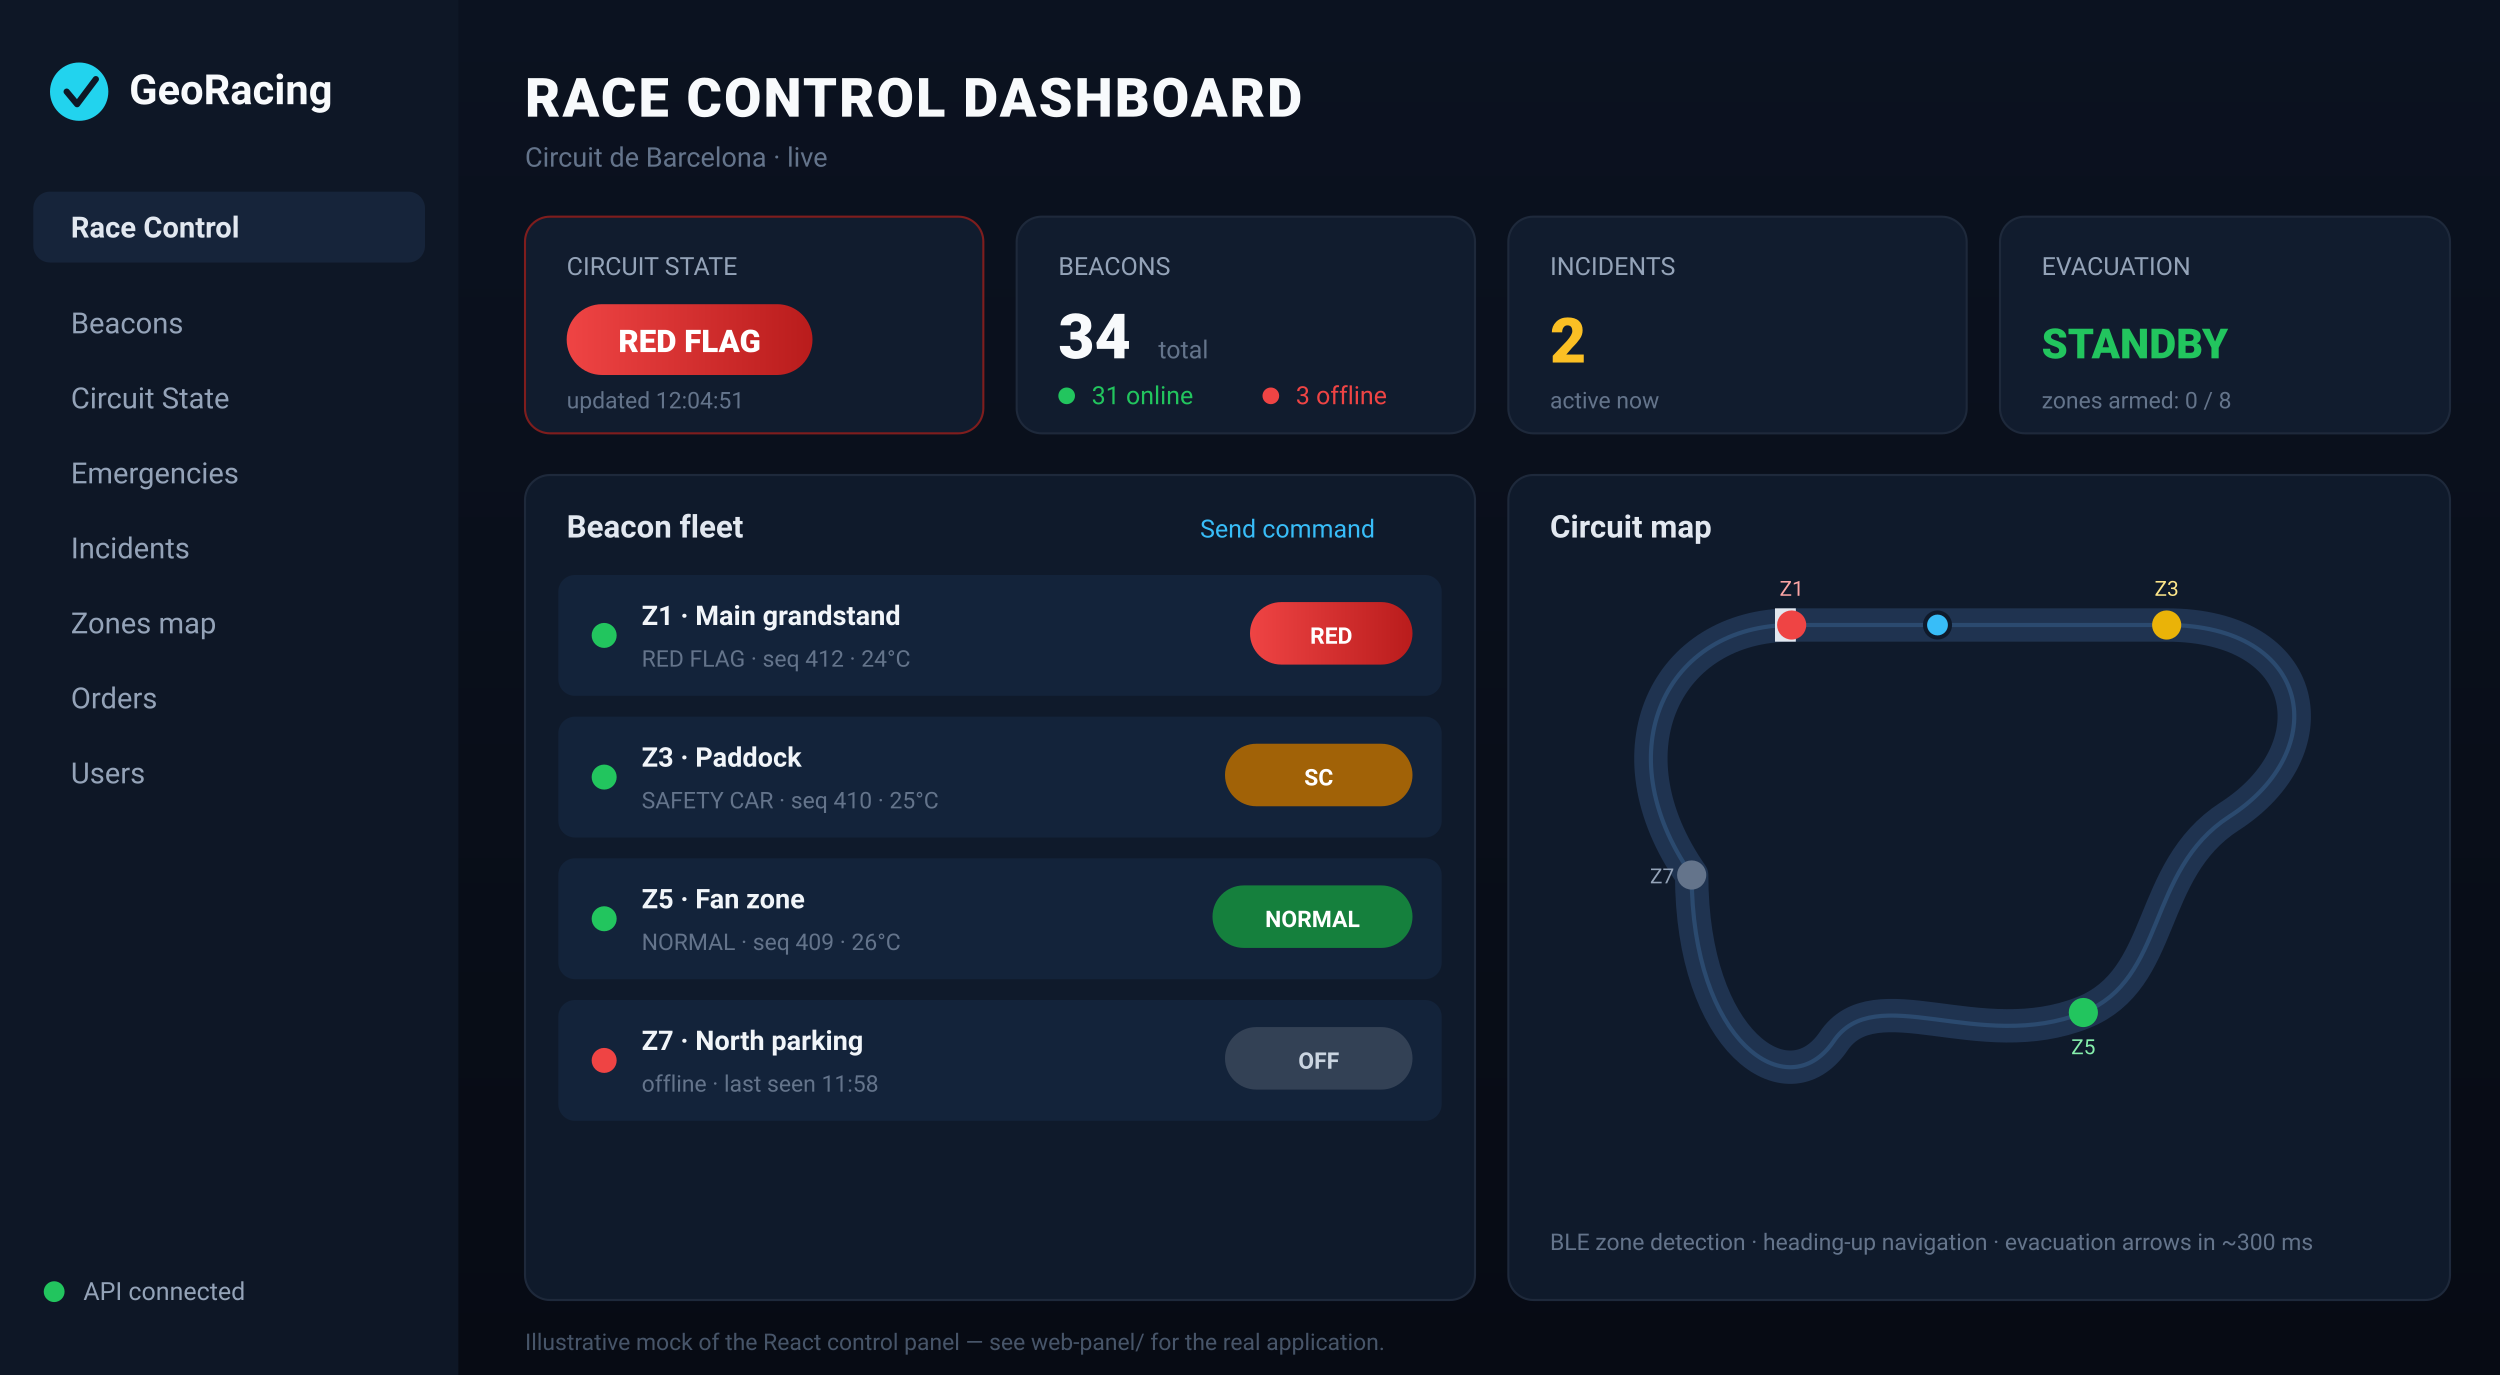
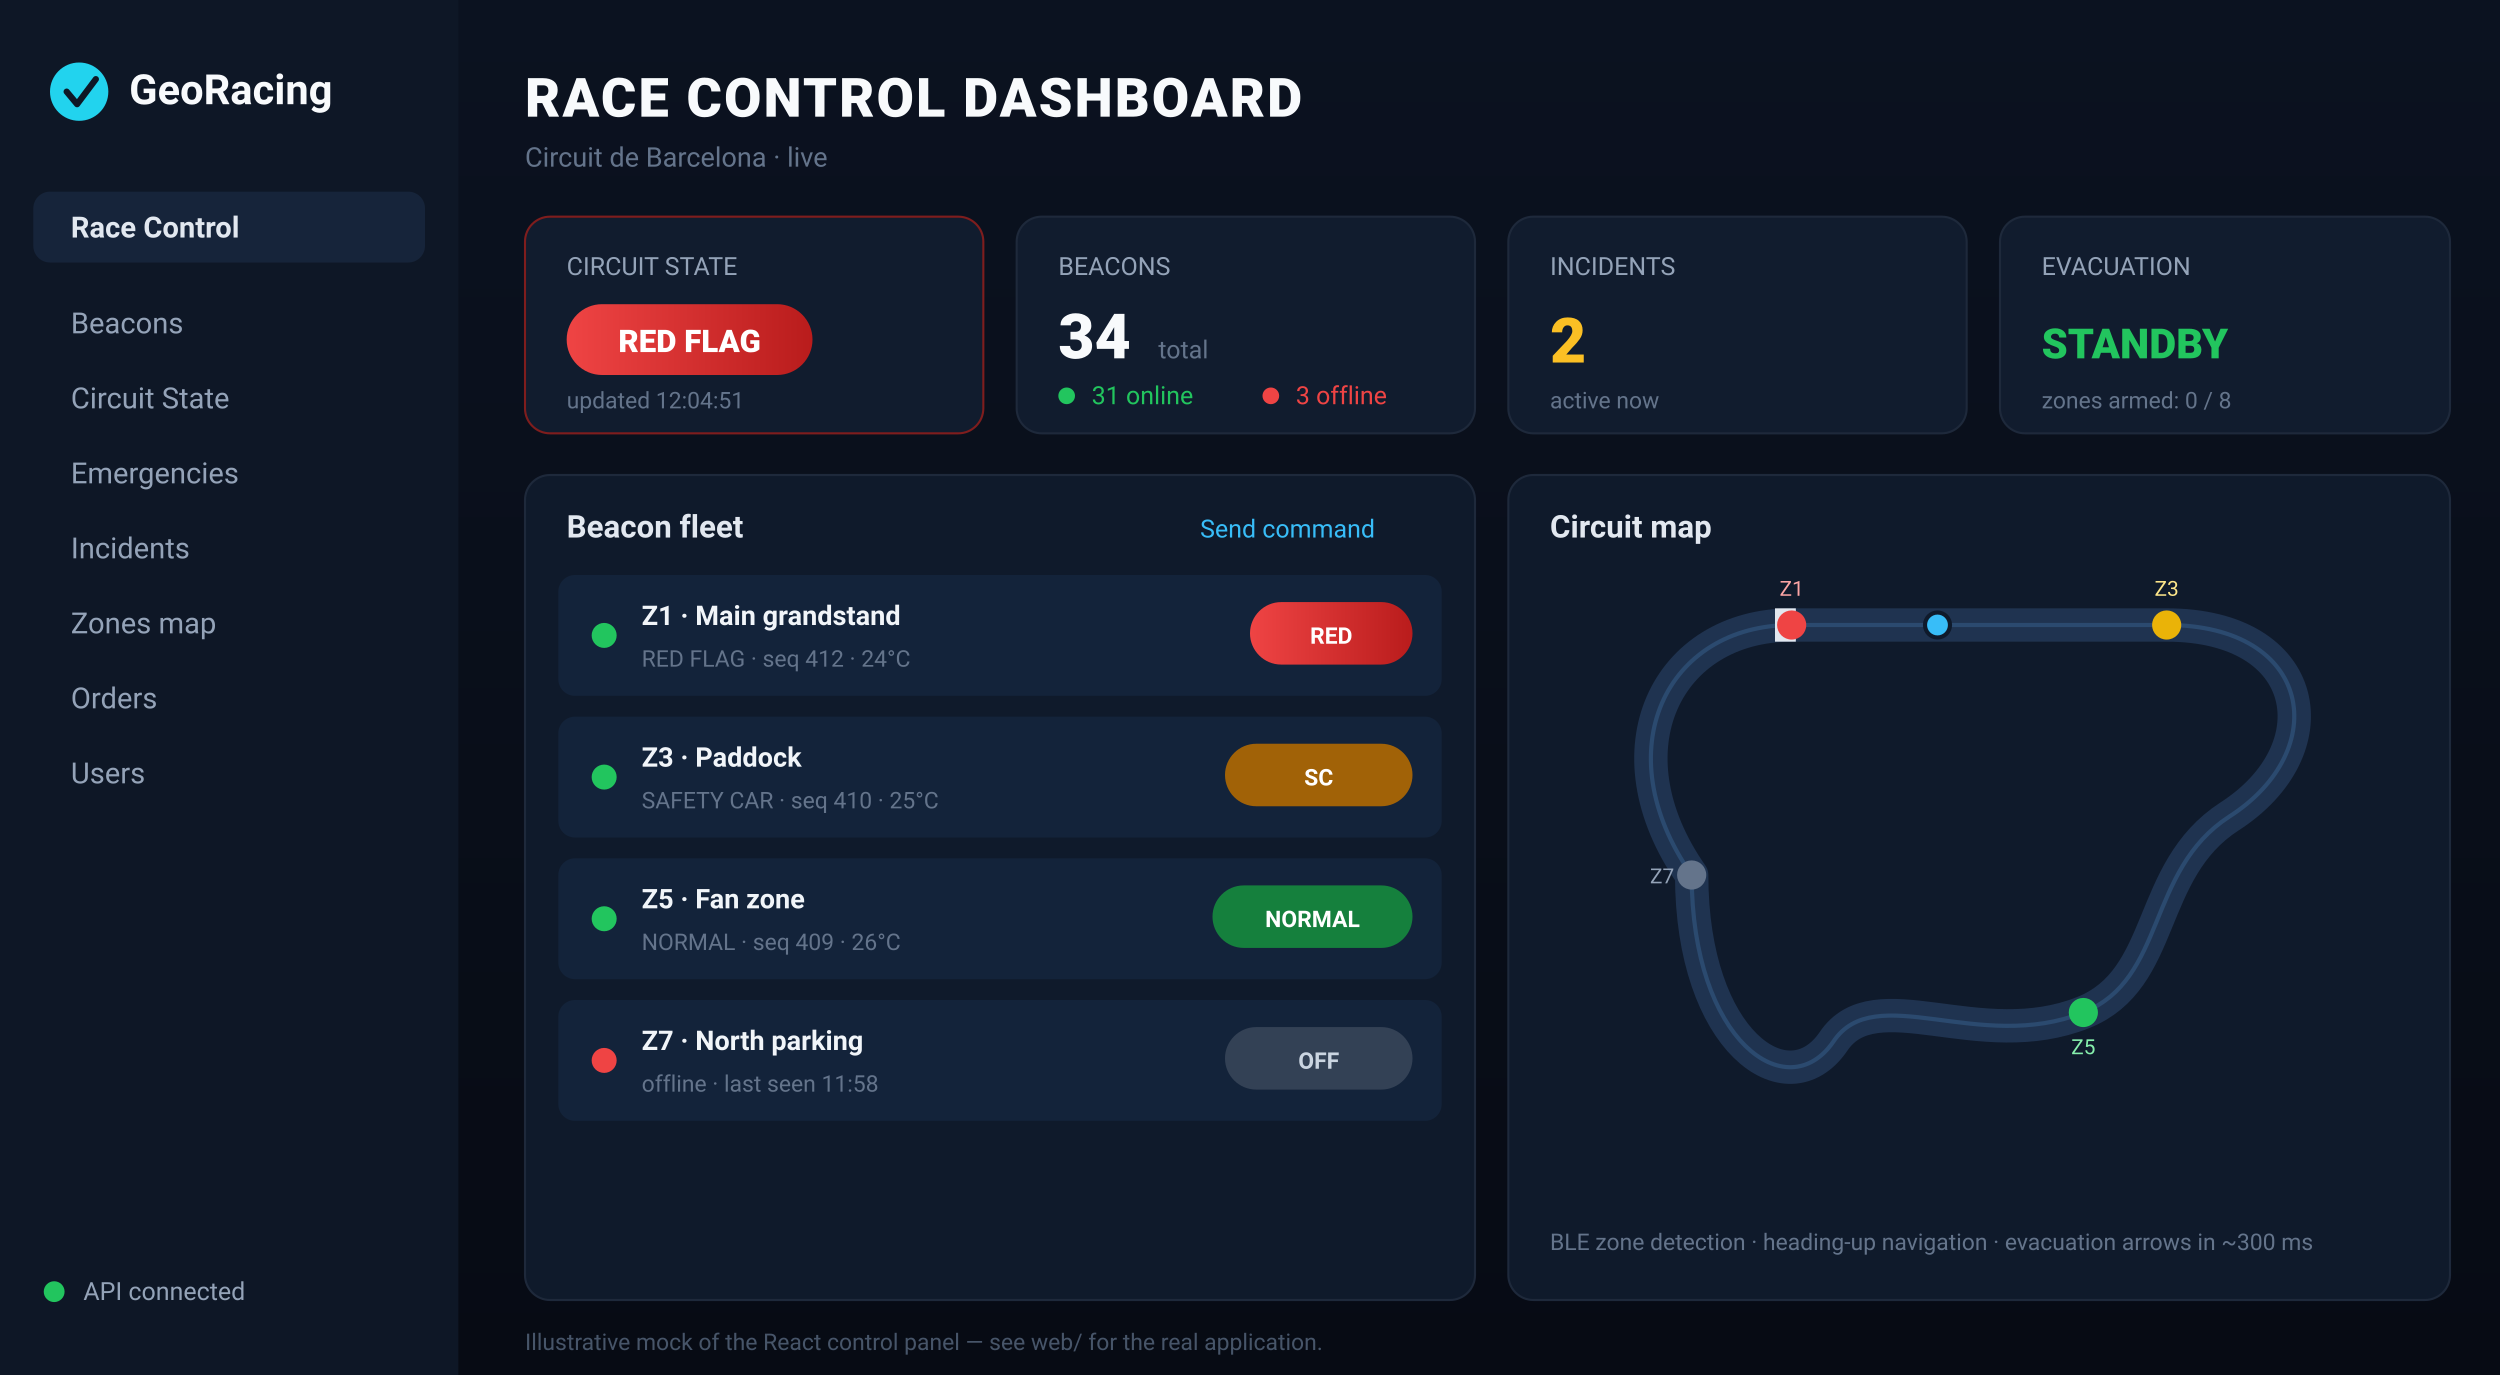
<svg xmlns="http://www.w3.org/2000/svg" viewBox="0 0 1200 660" font-family="'Segoe UI',Roboto,Helvetica,Arial,sans-serif">
  <defs>
    <linearGradient id="bg" x1="0" y1="0" x2="0" y2="1">
      <stop offset="0" stop-color="#0b1220" />
      <stop offset="1" stop-color="#070b14" />
    </linearGradient>
    <linearGradient id="redflag" x1="0" y1="0" x2="1" y2="0">
      <stop offset="0" stop-color="#ef4444" />
      <stop offset="1" stop-color="#b91c1c" />
    </linearGradient>
  </defs>
  <rect width="1200" height="660" fill="url(#bg)" />
  <rect x="0" y="0" width="220" height="660" fill="#0e1726" />
  <circle cx="38" cy="44" r="14" fill="#22d3ee" />
  <path d="M32 44 l5 6 l9 -12" stroke="#0e1726" stroke-width="3" fill="none" stroke-linecap="round" stroke-linejoin="round" />
  <text x="62" y="50" fill="#f8fafc" font-size="20" font-weight="700">GeoRacing</text>
  <g font-size="14" fill="#94a3b8">
    <rect x="16" y="92" width="188" height="34" rx="8" fill="#16243a" />
    <text x="34" y="114" fill="#e2e8f0" font-weight="600">Race Control</text>
    <text x="34" y="160">Beacons</text>
    <text x="34" y="196">Circuit State</text>
    <text x="34" y="232">Emergencies</text>
    <text x="34" y="268">Incidents</text>
    <text x="34" y="304">Zones map</text>
    <text x="34" y="340">Orders</text>
    <text x="34" y="376">Users</text>
  </g>
  <g font-size="12">
    <circle cx="26" cy="620" r="5" fill="#22c55e" />
    <text x="40" y="624" fill="#94a3b8">API connected</text>
  </g>
  <text x="252" y="56" fill="#f8fafc" font-size="26" font-weight="800" letter-spacing="1">RACE CONTROL DASHBOARD</text>
  <text x="252" y="80" fill="#64748b" font-size="13">Circuit de Barcelona · live</text>
  <rect x="252" y="104" width="220" height="104" rx="12" fill="#111c2e" stroke="#7f1d1d" />
  <text x="272" y="132" fill="#94a3b8" font-size="12">CIRCUIT STATE</text>
  <rect x="272" y="146" width="118" height="34" rx="17" fill="url(#redflag)" />
  <text x="331" y="169" fill="#fff" font-size="15" font-weight="800" text-anchor="middle">RED FLAG</text>
  <text x="272" y="196" fill="#64748b" font-size="11">updated 12:04:51</text>
  <rect x="488" y="104" width="220" height="104" rx="12" fill="#111c2e" stroke="#1e293b" />
  <text x="508" y="132" fill="#94a3b8" font-size="12">BEACONS</text>
  <text x="508" y="172" fill="#f8fafc" font-size="30" font-weight="800">34</text>
  <text x="556" y="172" fill="#64748b" font-size="12">total</text>
  <circle cx="512" cy="190" r="4" fill="#22c55e" />
  <text x="524" y="194" fill="#22c55e" font-size="12">31 online</text>
  <circle cx="610" cy="190" r="4" fill="#ef4444" />
  <text x="622" y="194" fill="#ef4444" font-size="12">3 offline</text>
  <rect x="724" y="104" width="220" height="104" rx="12" fill="#111c2e" stroke="#1e293b" />
  <text x="744" y="132" fill="#94a3b8" font-size="12">INCIDENTS</text>
  <text x="744" y="174" fill="#fbbf24" font-size="30" font-weight="800">2</text>
  <text x="744" y="196" fill="#64748b" font-size="11">active now</text>
  <rect x="960" y="104" width="216" height="104" rx="12" fill="#111c2e" stroke="#1e293b" />
  <text x="980" y="132" fill="#94a3b8" font-size="12">EVACUATION</text>
  <text x="980" y="172" fill="#22c55e" font-size="20" font-weight="800">STANDBY</text>
  <text x="980" y="196" fill="#64748b" font-size="11">zones armed: 0 / 8</text>
  <rect x="252" y="228" width="456" height="396" rx="12" fill="#0f1a2b" stroke="#1e293b" />
  <text x="272" y="258" fill="#e2e8f0" font-size="15" font-weight="700">Beacon fleet</text>
  <text x="660" y="258" fill="#38bdf8" font-size="12" text-anchor="end">Send command</text>
  <g font-size="13">
    <g>
      <rect x="268" y="276" width="424" height="58" rx="8" fill="#13233a" />
      <circle cx="290" cy="305" r="6" fill="#22c55e" />
      <text x="308" y="300" fill="#f1f5f9" font-weight="600">Z1 · Main grandstand</text>
      <text x="308" y="320" fill="#64748b" font-size="11">RED FLAG · seq 412 · 24°C</text>
      <rect x="600" y="289" width="78" height="30" rx="15" fill="url(#redflag)" />
      <text x="639" y="309" fill="#fff" font-size="11" font-weight="700" text-anchor="middle">RED</text>
    </g>
    <g transform="translate(0,68)">
      <rect x="268" y="276" width="424" height="58" rx="8" fill="#13233a" />
      <circle cx="290" cy="305" r="6" fill="#22c55e" />
      <text x="308" y="300" fill="#f1f5f9" font-weight="600">Z3 · Paddock</text>
      <text x="308" y="320" fill="#64748b" font-size="11">SAFETY CAR · seq 410 · 25°C</text>
      <rect x="588" y="289" width="90" height="30" rx="15" fill="#a16207" />
      <text x="633" y="309" fill="#fff" font-size="11" font-weight="700" text-anchor="middle">SC</text>
    </g>
    <g transform="translate(0,136)">
      <rect x="268" y="276" width="424" height="58" rx="8" fill="#13233a" />
      <circle cx="290" cy="305" r="6" fill="#22c55e" />
      <text x="308" y="300" fill="#f1f5f9" font-weight="600">Z5 · Fan zone</text>
      <text x="308" y="320" fill="#64748b" font-size="11">NORMAL · seq 409 · 26°C</text>
      <rect x="582" y="289" width="96" height="30" rx="15" fill="#15803d" />
      <text x="630" y="309" fill="#fff" font-size="11" font-weight="700" text-anchor="middle">NORMAL</text>
    </g>
    <g transform="translate(0,204)">
      <rect x="268" y="276" width="424" height="58" rx="8" fill="#13233a" />
      <circle cx="290" cy="305" r="6" fill="#ef4444" />
      <text x="308" y="300" fill="#f1f5f9" font-weight="600">Z7 · North parking</text>
      <text x="308" y="320" fill="#64748b" font-size="11">offline · last seen 11:58</text>
      <rect x="588" y="289" width="90" height="30" rx="15" fill="#334155" />
      <text x="633" y="309" fill="#cbd5e1" font-size="11" font-weight="700" text-anchor="middle">OFF</text>
    </g>
  </g>
  <rect x="724" y="228" width="452" height="396" rx="12" fill="#0f1a2b" stroke="#1e293b" />
  <text x="744" y="258" fill="#e2e8f0" font-size="15" font-weight="700">Circuit map</text>
  <path d="M812 420 C 770 360 800 300 860 300 L 1040 300 C 1110 300 1120 360 1070 392            C 1030 418 1040 470 1000 486 C 950 506 900 470 880 500 C 858 532 812 500 812 420 Z" fill="none" stroke="#1f3350" stroke-width="16" stroke-linejoin="round" />
  <path d="M812 420 C 770 360 800 300 860 300 L 1040 300 C 1110 300 1120 360 1070 392            C 1030 418 1040 470 1000 486 C 950 506 900 470 880 500 C 858 532 812 500 812 420 Z" fill="none" stroke="#2b4a6f" stroke-width="2" />
  <rect x="852" y="292" width="10" height="16" fill="#e2e8f0" />
  <circle cx="860" cy="300" r="7" fill="#ef4444" />
  <text x="860" y="286" fill="#fca5a5" font-size="10" text-anchor="middle">Z1</text>
  <circle cx="1040" cy="300" r="7" fill="#eab308" />
  <text x="1040" y="286" fill="#fde68a" font-size="10" text-anchor="middle">Z3</text>
  <circle cx="1000" cy="486" r="7" fill="#22c55e" />
  <text x="1000" y="506" fill="#86efac" font-size="10" text-anchor="middle">Z5</text>
  <circle cx="812" cy="420" r="7" fill="#64748b" />
  <text x="792" y="424" fill="#94a3b8" font-size="10">Z7</text>
  <circle cx="930" cy="300" r="6" fill="#38bdf8" stroke="#0f1a2b" stroke-width="2" />
  <text x="744" y="600" fill="#64748b" font-size="11">BLE zone detection · heading-up navigation · evacuation arrows in ~300 ms</text>
-   <text x="252" y="648" fill="#475569" font-size="11">Illustrative mock of the React control panel — see web-panel/ for the real application.</text>
+   <text x="252" y="648" fill="#475569" font-size="11">Illustrative mock of the React control panel — see web/ for the real application.</text>
</svg>
